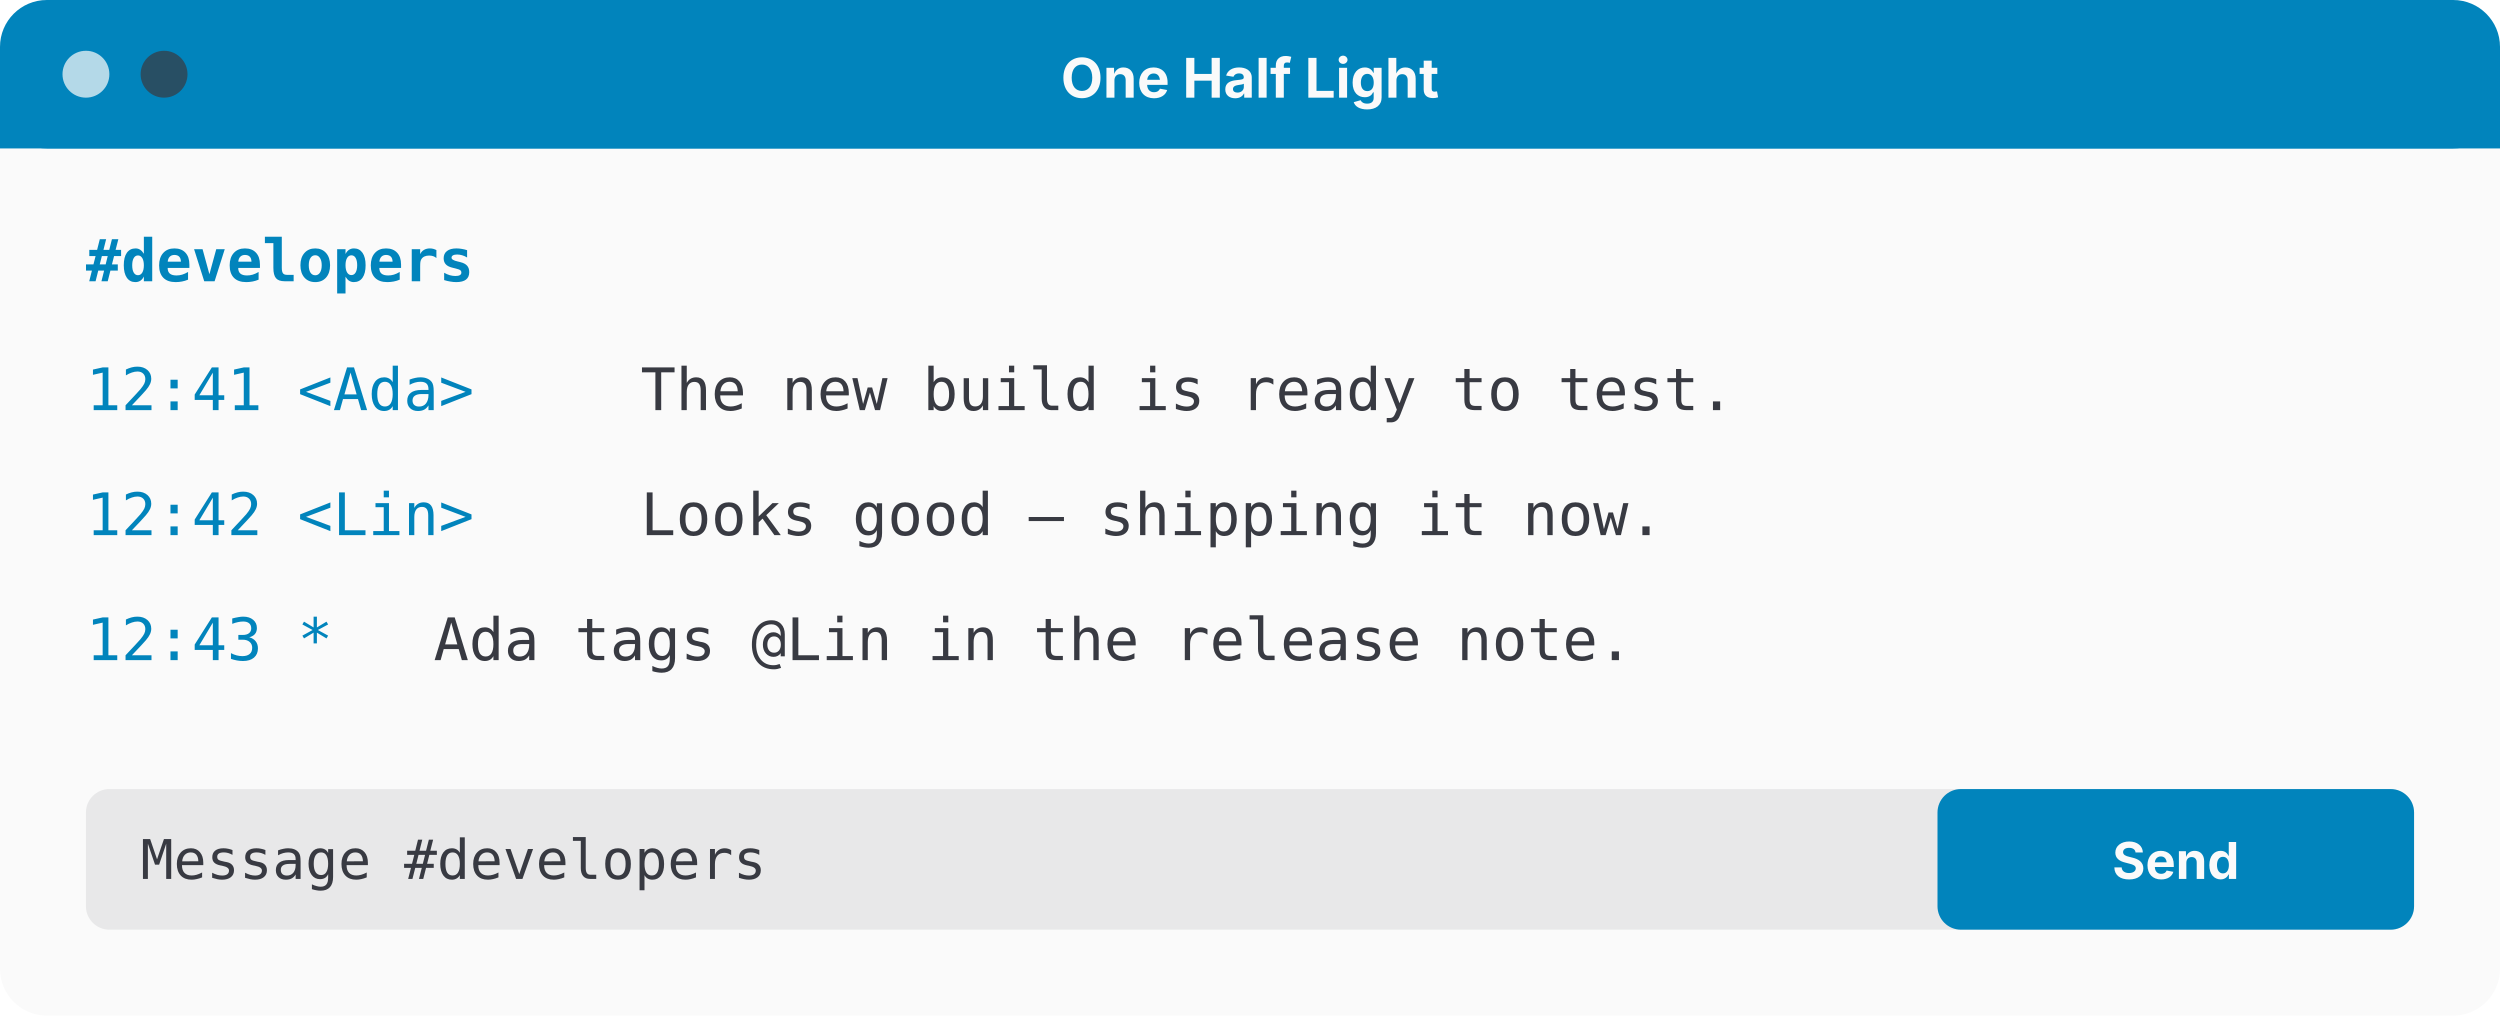
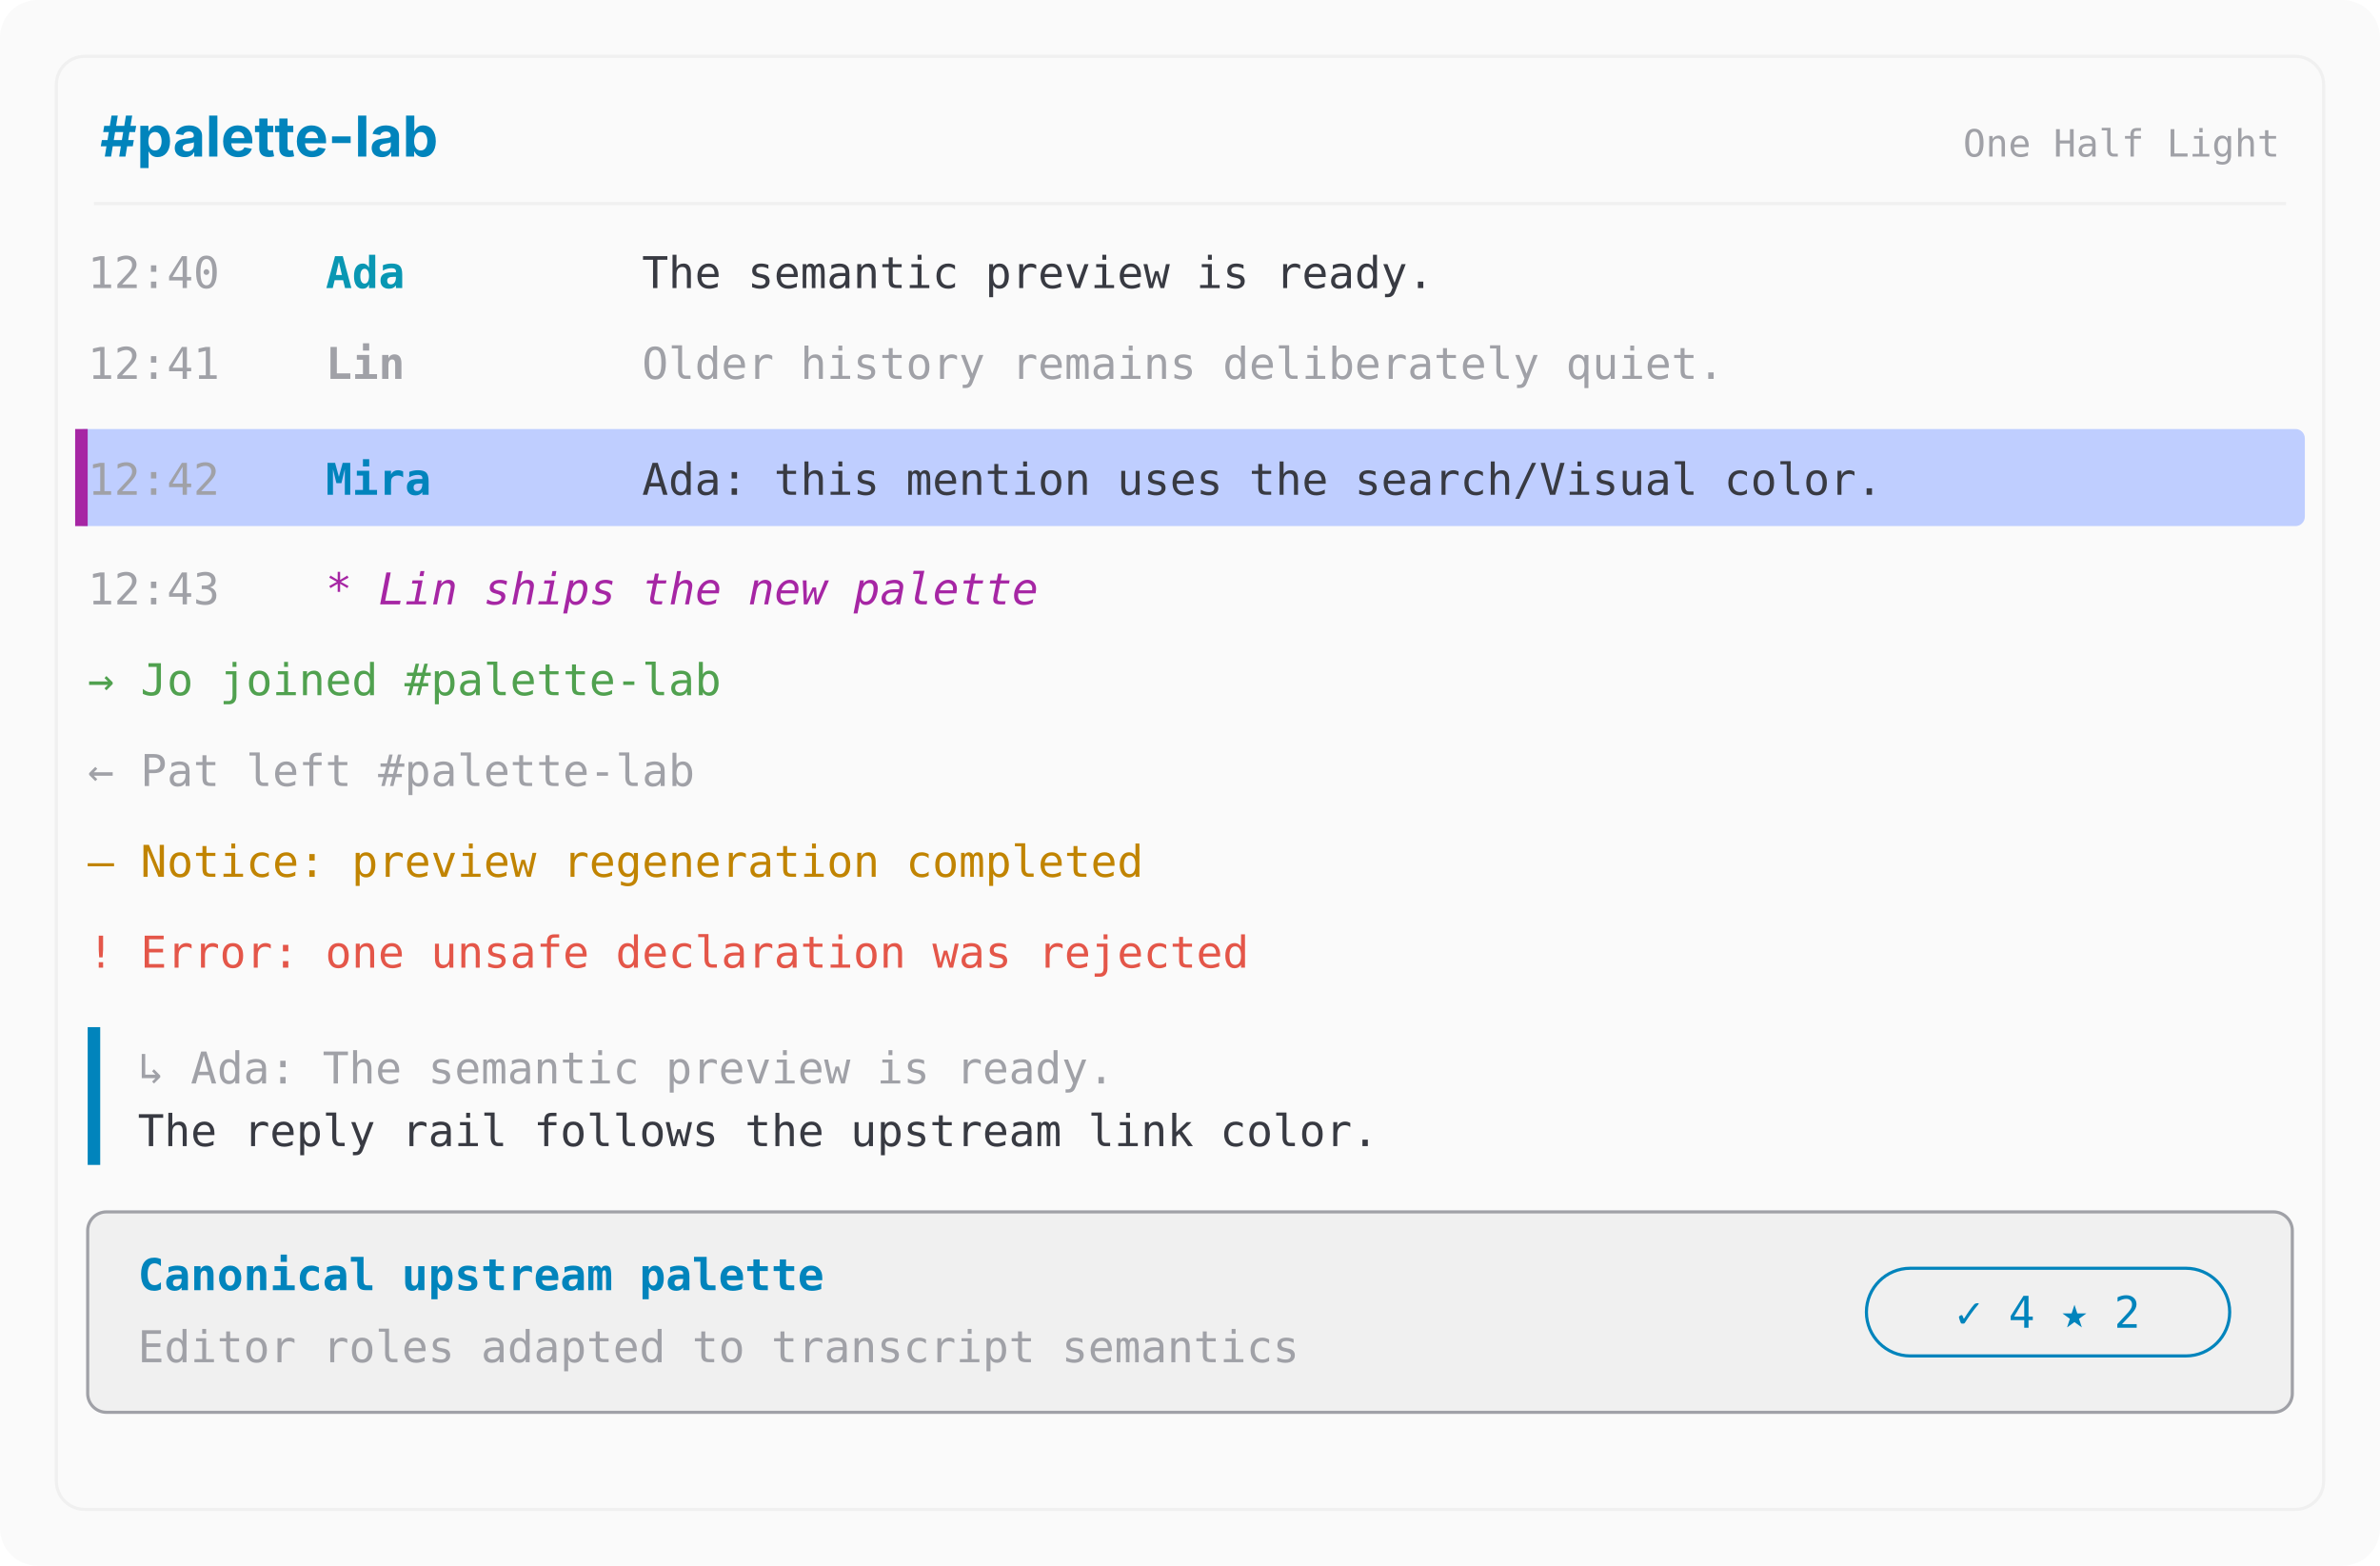
- <svg xmlns="http://www.w3.org/2000/svg" width="640" height="260" viewBox="0 0 640 260" role="img" aria-labelledby="title description">
-   <description id="description">Example chat window using the adapted background, text, and accent colors.</description>
-   <rect width="640" height="260" rx="12" fill="#fafafa" />
-   <rect width="640" height="38" rx="12" fill="#0184bc" />
-   <rect y="26" width="640" height="12" fill="#0184bc" />
-   <circle cx="22" cy="19" r="6" fill="#fafafa" opacity="0.72" />
-   <circle cx="42" cy="19" r="6" fill="#383a42" opacity="0.72" />
-   <text x="320" y="25" text-anchor="middle" font-family="-apple-system, BlinkMacSystemFont, sans-serif" font-size="14" font-weight="700" fill="#fafafa">One Half Light</text>
-   <g font-family="ui-monospace, SFMono-Regular, Menlo, Consolas, monospace" font-size="15">
-     <text x="22" y="72" fill="#0184bc" font-weight="700">#developers</text>
-     <text x="22" y="105" fill="#0184bc">12:41  &lt;Ada&gt;</text>
-     <text x="164" y="105" fill="#383a42">The new build is ready to test.</text>
-     <text x="22" y="137" fill="#0184bc">12:42  &lt;Lin&gt;</text>
-     <text x="164" y="137" fill="#383a42">Looks good — shipping it now.</text>
-     <text x="22" y="169" fill="#0184bc">12:43  *</text>
-     <text x="111" y="169" fill="#383a42">Ada tags @Lin in the release note.</text>
+ <svg xmlns="http://www.w3.org/2000/svg" width="760" height="500" viewBox="0 0 760 500" role="img" aria-labelledby="title description">
+   <description id="description">Transcript preview showing ordinary messages, history, a mention, an action, membership events, a notice, an error, a reply, a link card, and reactions using the generated custom CSS palette.</description>
+   <rect width="760" height="500" rx="12" fill="#fafafa" />
+   <rect x="18" y="18" width="724" height="464" rx="9" fill="#fafafa" stroke="#f0f0f0" />
+   <text x="32" y="50" font-family="-apple-system, BlinkMacSystemFont, sans-serif" font-size="18" font-weight="700" fill="#0184bc">#palette-lab</text>
+   <text x="728" y="50" text-anchor="end" font-family="ui-monospace, SFMono-Regular, Menlo, monospace" font-size="12" fill="#a0a1a7">One Half Light</text>
+   <line x1="30" y1="65" x2="730" y2="65" stroke="#f0f0f0" />
+   <g font-family="ui-monospace, SFMono-Regular, Menlo, Consolas, monospace" font-size="14">
+     <text x="28" y="92" fill="#a0a1a7">12:40</text>
+     <text x="104" y="92" fill="#0997b3" font-weight="700">Ada</text>
+     <text x="205" y="92" fill="#383a42">The semantic preview is ready.</text>
+     <text x="28" y="121" fill="#a0a1a7">12:41</text>
+     <text x="104" y="121" fill="#a0a1a7" font-weight="700">Lin</text>
+     <text x="205" y="121" fill="#a0a1a7">Older history remains deliberately quiet.</text>
+     <rect x="24" y="137" width="712" height="31" rx="3" fill="#bfceff" />
+     <rect x="24" y="137" width="4" height="31" fill="#a626a4" />
+     <text x="28" y="158" fill="#a0a1a7">12:42</text>
+     <text x="104" y="158" fill="#0184bc" font-weight="700">Mira</text>
+     <text x="205" y="158" fill="#383a42">Ada: this mention uses the search/Visual color.</text>
+     <text x="28" y="193" fill="#a0a1a7">12:43</text>
+     <text x="104" y="193" fill="#a626a4" font-style="italic">* Lin ships the new palette</text>
+     <text x="28" y="222" fill="#50a14f">→ Jo joined #palette-lab</text>
+     <text x="28" y="251" fill="#a0a1a7">← Pat left #palette-lab</text>
+     <text x="28" y="280" fill="#c18401">— Notice: preview regeneration completed</text>
+     <text x="28" y="309" fill="#e45649">! Error: one unsafe declaration was rejected</text>
+     <rect x="28" y="328" width="4" height="44" fill="#0184bc" />
+     <text x="44" y="346" fill="#a0a1a7">↳ Ada: The semantic preview is ready.</text>
+     <text x="44" y="366" fill="#383a42">The reply rail follows the upstream link color.</text>
+     <rect x="28" y="387" width="704" height="64" rx="6" fill="#f0f0f0" stroke="#a0a1a7" />
+     <text x="44" y="412" fill="#0184bc" font-weight="700">Canonical upstream palette</text>
+     <text x="44" y="435" fill="#a0a1a7">Editor roles adapted to transcript semantics</text>
+     <rect x="596" y="405" width="116" height="28" rx="14" fill="#f0f0f0" stroke="#0184bc" />
+     <text x="654" y="424" text-anchor="middle" fill="#0184bc">✓ 4   ★ 2</text>
  </g>
-   <rect x="22" y="202" width="596" height="36" rx="6" fill="#383a42" opacity="0.09" />
-   <text x="36" y="225" font-family="ui-monospace, SFMono-Regular, Menlo, Consolas, monospace" font-size="14" fill="#383a42">Message #developers</text>
-   <rect x="496" y="202" width="122" height="36" rx="6" fill="#0184bc" />
-   <text x="557" y="225" text-anchor="middle" font-family="-apple-system, BlinkMacSystemFont, sans-serif" font-size="13" font-weight="700" fill="#fafafa">Send</text>
</svg>
